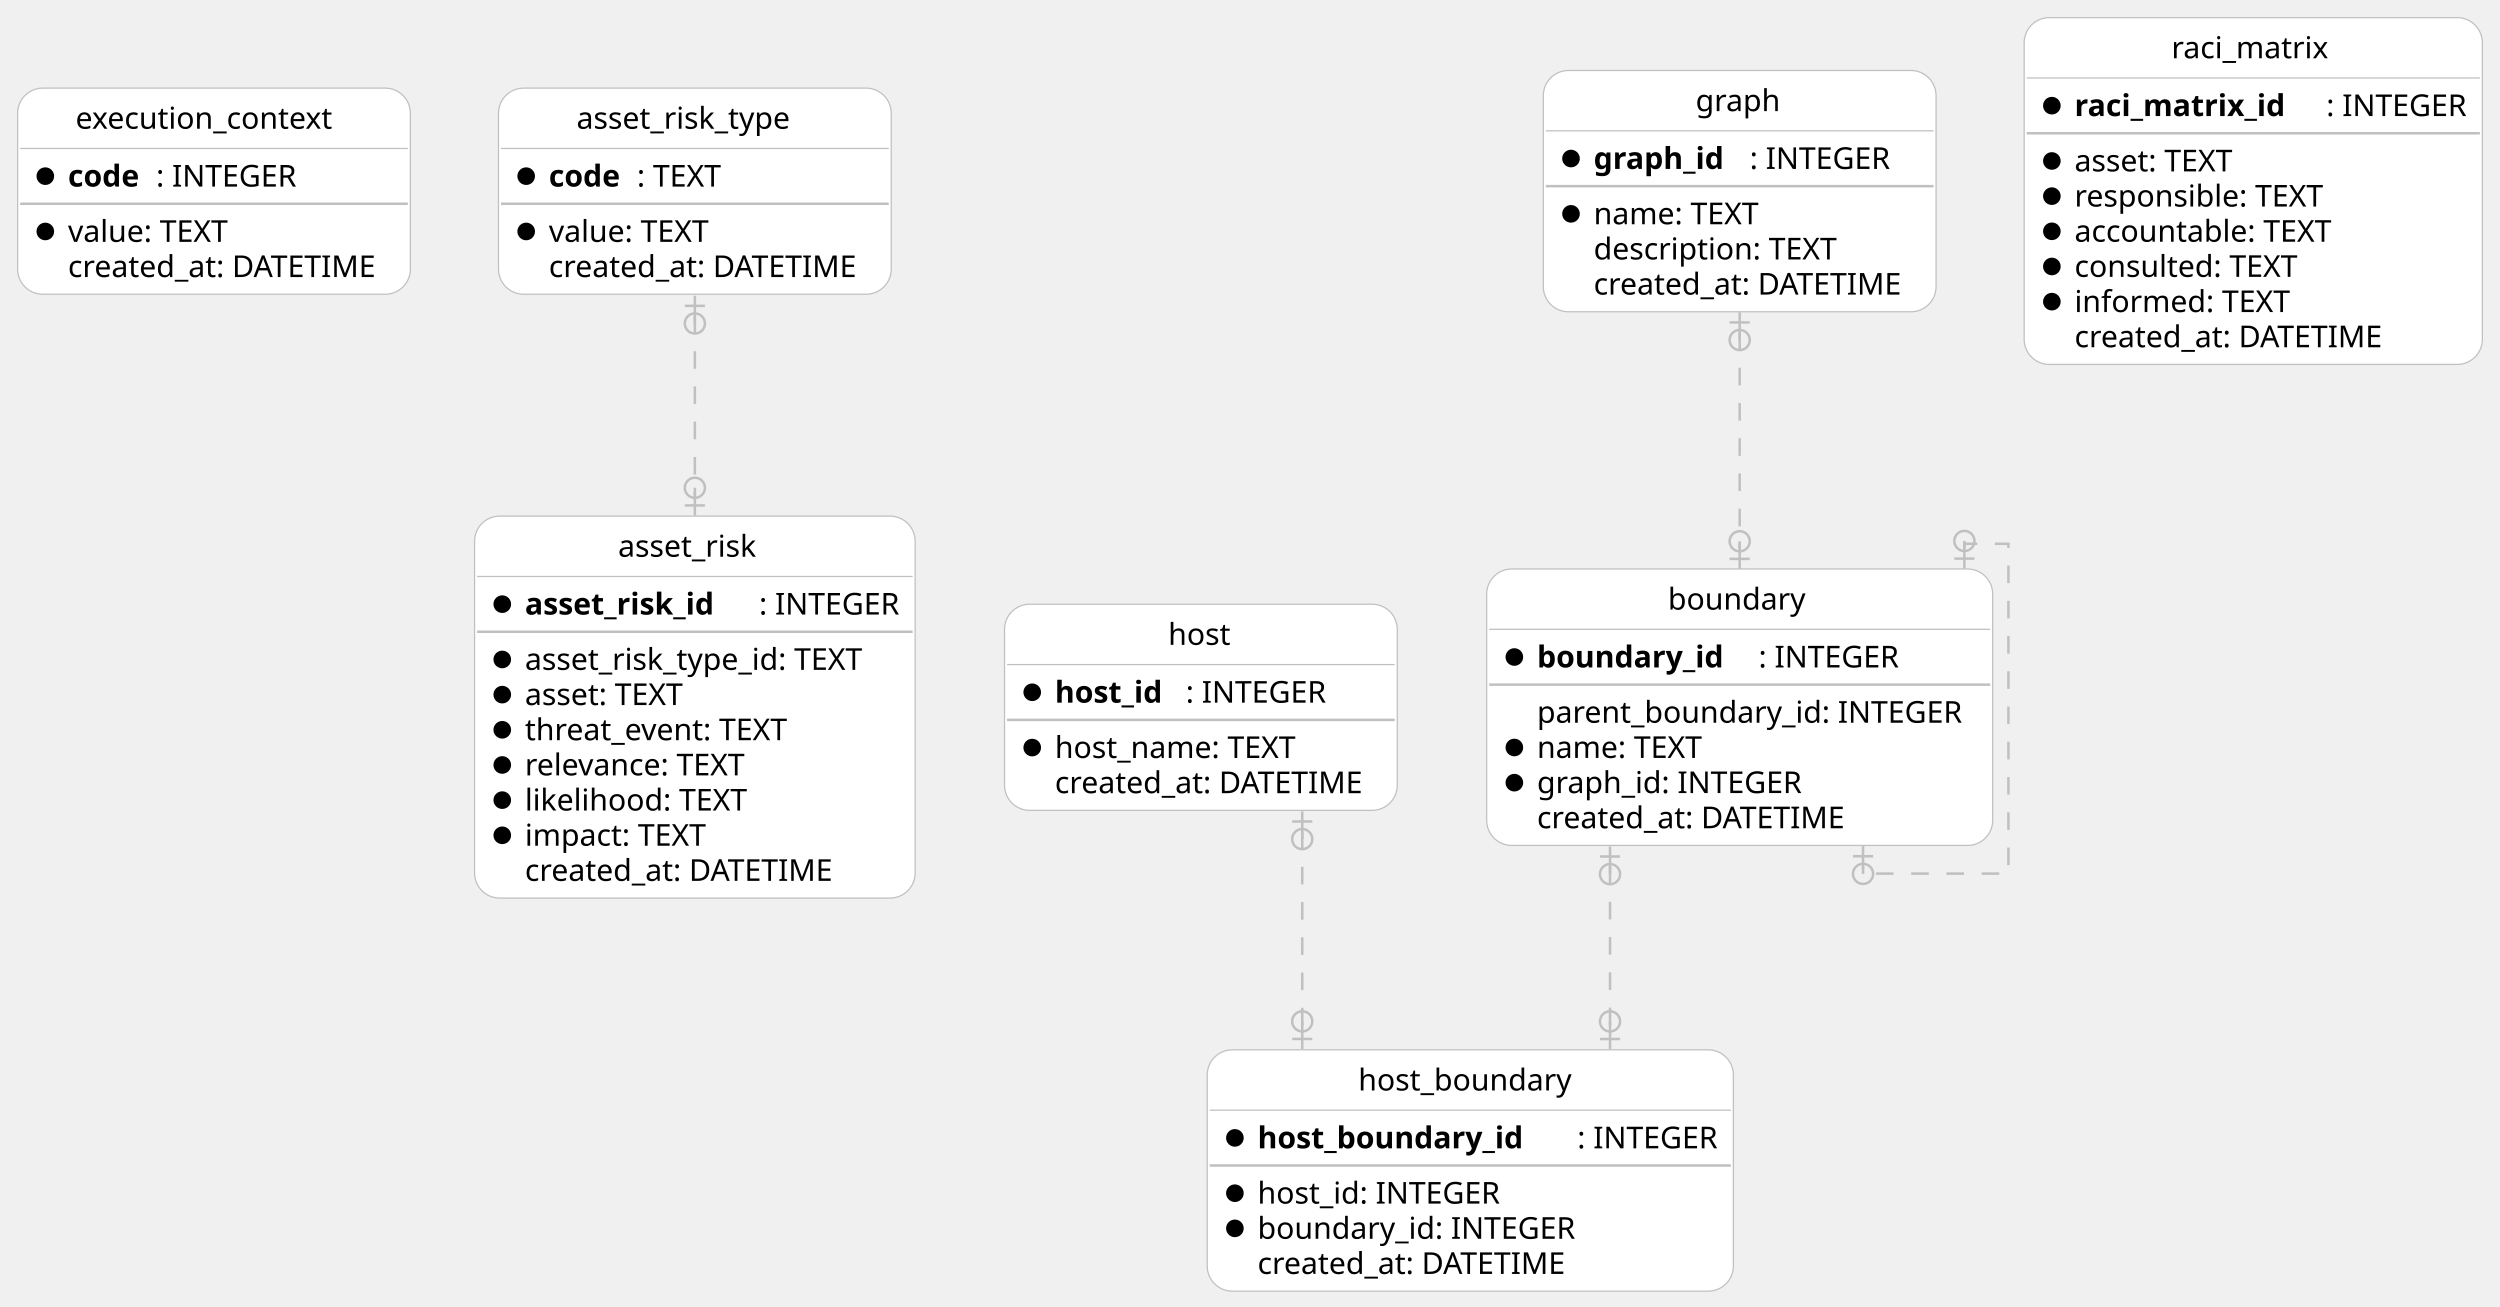
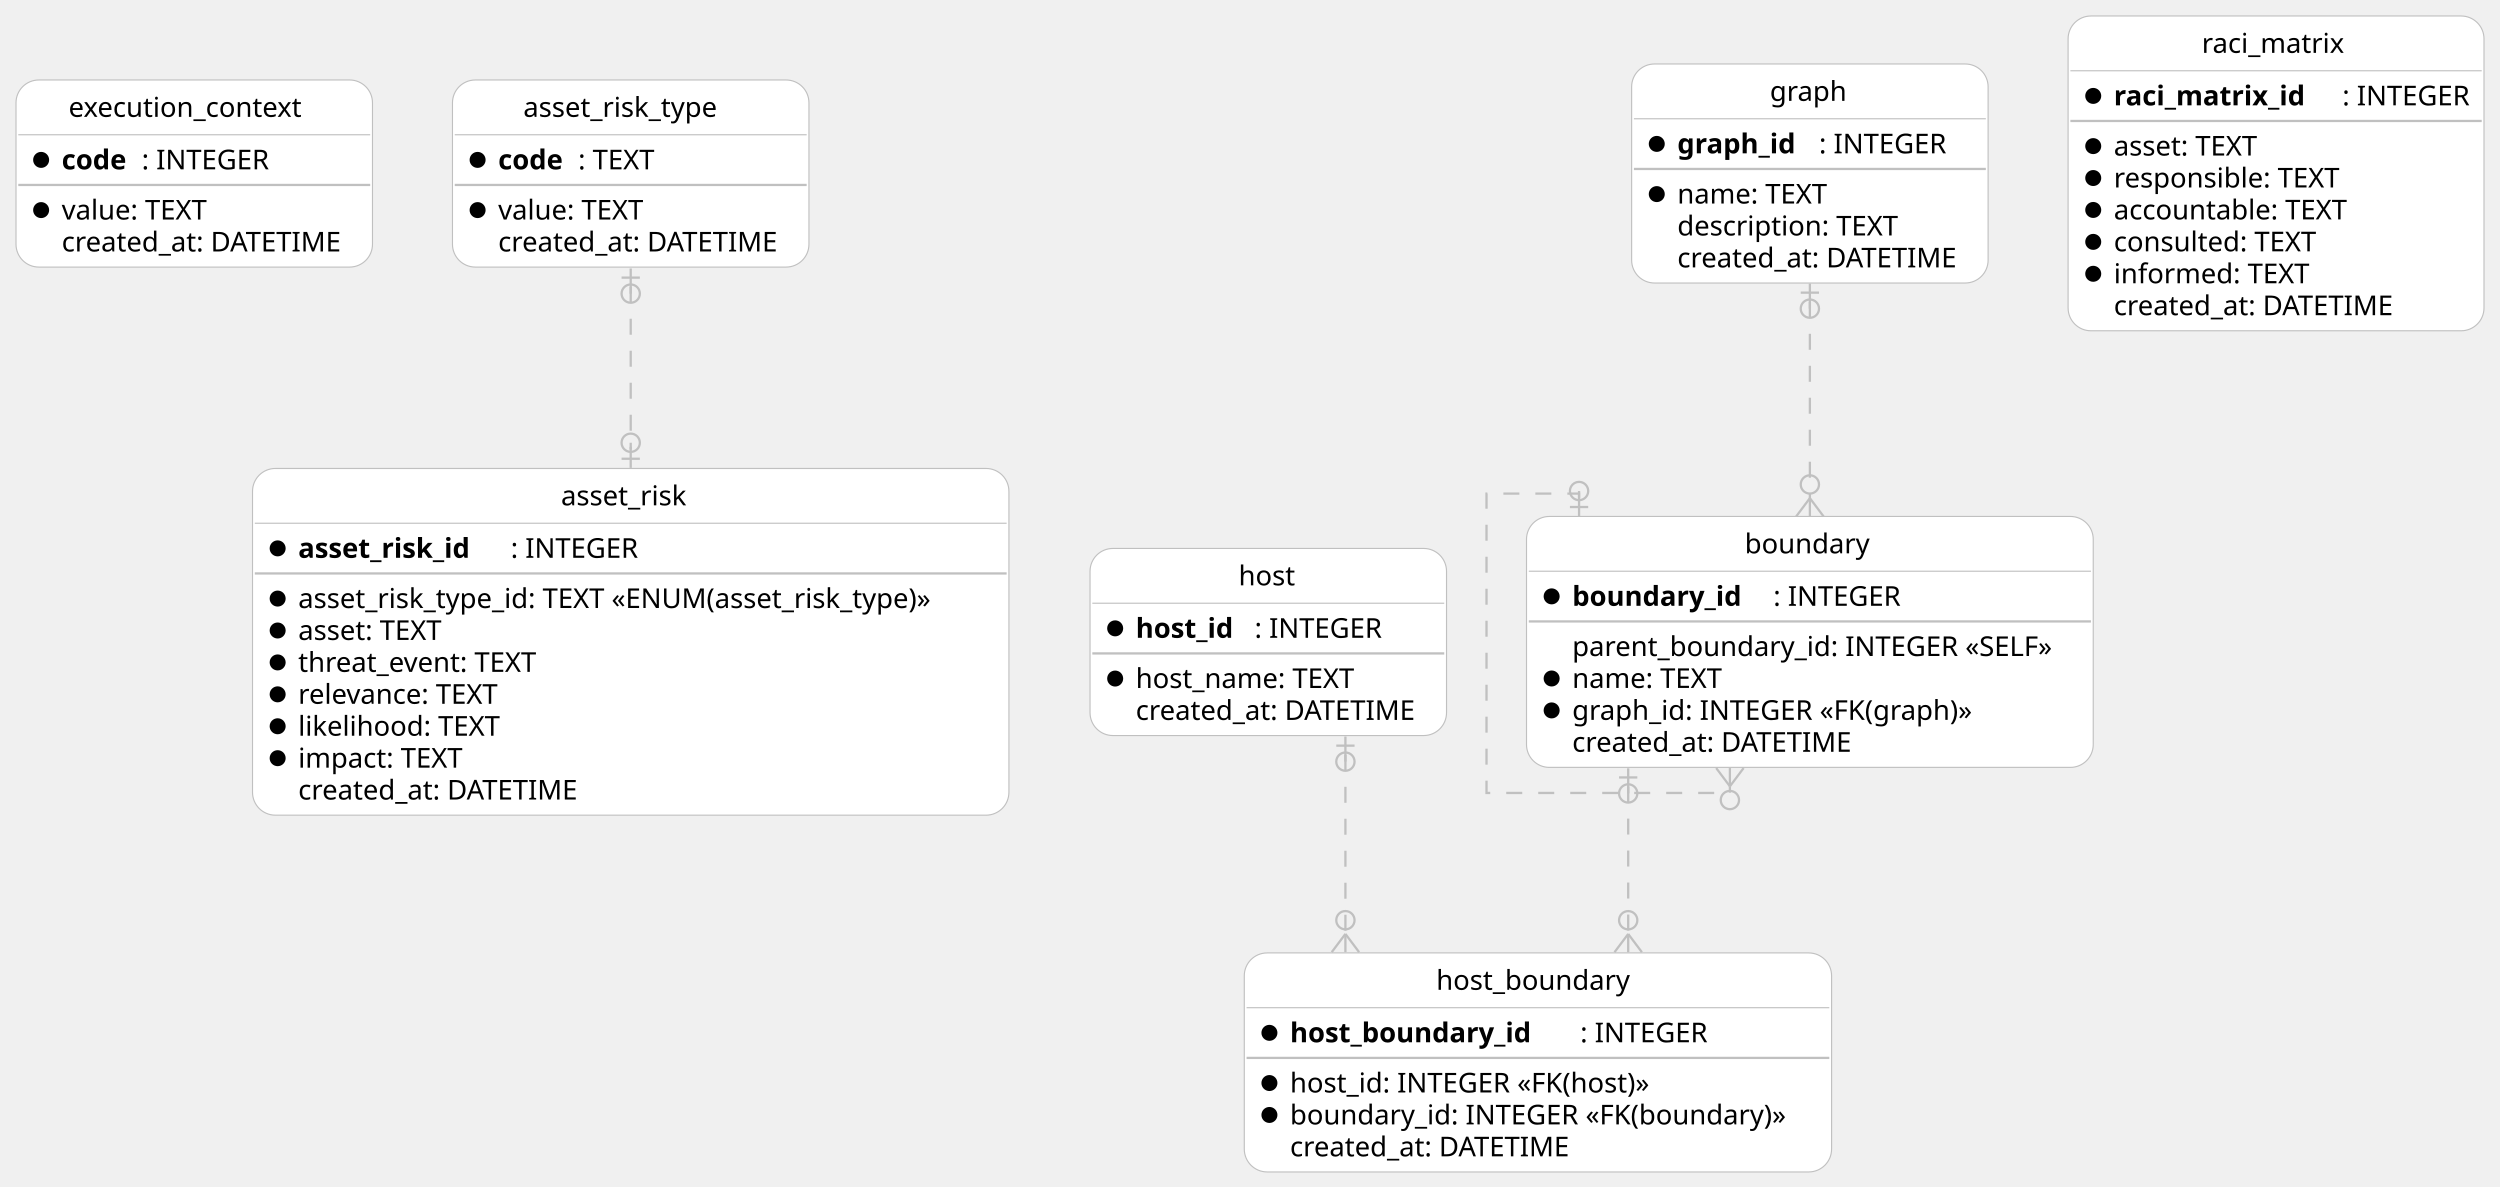
- <svg xmlns="http://www.w3.org/2000/svg" contentStyleType="text/css" height="519px" preserveAspectRatio="none" style="width:993px;height:519px;background:#FFFFFF;" version="1.1" viewBox="0 0 993 519" width="993px" zoomAndPan="magnify">
+ <svg xmlns="http://www.w3.org/2000/svg" contentStyleType="text/css" height="519px" preserveAspectRatio="none" style="width:1094px;height:519px;background:#FFFFFF;" version="1.1" viewBox="0 0 1094 519" width="1094px" zoomAndPan="magnify">
  <defs />
  <g>
    <g id="elem_execution_context">
      <rect codeLine="12" fill="#FFFFFF" height="81.875" id="execution_context" rx="10" ry="10" style="stroke:#C0C0C0;stroke-width:0.5;" width="156" x="7" y="35" />
      <text fill="#000000" font-family="sans-serif" font-size="12" lengthAdjust="spacing" textLength="110" x="30" y="51.139">execution_context</text>
      <line style="stroke:#C0C0C0;stroke-width:0.5;" x1="8" x2="162" y1="58.969" y2="58.969" />
      <ellipse cx="18" cy="69.969" fill="#000000" rx="3" ry="3" style="stroke:#000000;stroke-width:1.0;" />
      <text fill="#000000" font-family="sans-serif" font-size="12" font-weight="bold" lengthAdjust="spacing" textLength="35" x="27" y="74.107">code</text>
      <text fill="#000000" font-family="sans-serif" font-size="12" lengthAdjust="spacing" textLength="56" x="62" y="74.107">: INTEGER</text>
      <line style="stroke:#C0C0C0;stroke-width:1.0;" x1="8" x2="162" y1="80.938" y2="80.938" />
      <ellipse cx="18" cy="91.938" fill="#000000" rx="3" ry="3" style="stroke:#000000;stroke-width:1.0;" />
      <text fill="#000000" font-family="sans-serif" font-size="12" lengthAdjust="spacing" textLength="69" x="27" y="96.076">value: TEXT</text>
      <text fill="#000000" font-family="sans-serif" font-size="12" lengthAdjust="spacing" textLength="130" x="27" y="110.045">created_at: DATETIME</text>
    </g>
    <g id="elem_asset_risk_type">
      <rect codeLine="19" fill="#FFFFFF" height="81.875" id="asset_risk_type" rx="10" ry="10" style="stroke:#C0C0C0;stroke-width:0.5;" width="156" x="198" y="35" />
      <text fill="#000000" font-family="sans-serif" font-size="12" lengthAdjust="spacing" textLength="94" x="229" y="51.139">asset_risk_type</text>
      <line style="stroke:#C0C0C0;stroke-width:0.5;" x1="199" x2="353" y1="58.969" y2="58.969" />
      <ellipse cx="209" cy="69.969" fill="#000000" rx="3" ry="3" style="stroke:#000000;stroke-width:1.0;" />
      <text fill="#000000" font-family="sans-serif" font-size="12" font-weight="bold" lengthAdjust="spacing" textLength="35" x="218" y="74.107">code</text>
      <text fill="#000000" font-family="sans-serif" font-size="12" lengthAdjust="spacing" textLength="37" x="253" y="74.107">: TEXT</text>
      <line style="stroke:#C0C0C0;stroke-width:1.0;" x1="199" x2="353" y1="80.938" y2="80.938" />
      <ellipse cx="209" cy="91.938" fill="#000000" rx="3" ry="3" style="stroke:#000000;stroke-width:1.0;" />
      <text fill="#000000" font-family="sans-serif" font-size="12" lengthAdjust="spacing" textLength="69" x="218" y="96.076">value: TEXT</text>
      <text fill="#000000" font-family="sans-serif" font-size="12" lengthAdjust="spacing" textLength="130" x="218" y="110.045">created_at: DATETIME</text>
    </g>
    <g id="elem_host">
-       <rect codeLine="26" fill="#FFFFFF" height="81.875" id="host" rx="10" ry="10" style="stroke:#C0C0C0;stroke-width:0.5;" width="156" x="399" y="240" />
-       <text fill="#000000" font-family="sans-serif" font-size="12" lengthAdjust="spacing" textLength="26" x="464" y="256.139">host</text>
-       <line style="stroke:#C0C0C0;stroke-width:0.5;" x1="400" x2="554" y1="263.969" y2="263.969" />
-       <ellipse cx="410" cy="274.969" fill="#000000" rx="3" ry="3" style="stroke:#000000;stroke-width:1.0;" />
-       <text fill="#000000" font-family="sans-serif" font-size="12" font-weight="bold" lengthAdjust="spacing" textLength="52" x="419" y="279.107">host_id</text>
-       <text fill="#000000" font-family="sans-serif" font-size="12" lengthAdjust="spacing" textLength="56" x="471" y="279.107">: INTEGER</text>
-       <line style="stroke:#C0C0C0;stroke-width:1.0;" x1="400" x2="554" y1="285.938" y2="285.938" />
-       <ellipse cx="410" cy="296.938" fill="#000000" rx="3" ry="3" style="stroke:#000000;stroke-width:1.0;" />
-       <text fill="#000000" font-family="sans-serif" font-size="12" lengthAdjust="spacing" textLength="102" x="419" y="301.076">host_name: TEXT</text>
-       <text fill="#000000" font-family="sans-serif" font-size="12" lengthAdjust="spacing" textLength="130" x="419" y="315.045">created_at: DATETIME</text>
+       <rect codeLine="26" fill="#FFFFFF" height="81.875" id="host" rx="10" ry="10" style="stroke:#C0C0C0;stroke-width:0.5;" width="156" x="477" y="240" />
+       <text fill="#000000" font-family="sans-serif" font-size="12" lengthAdjust="spacing" textLength="26" x="542" y="256.139">host</text>
+       <line style="stroke:#C0C0C0;stroke-width:0.5;" x1="478" x2="632" y1="263.969" y2="263.969" />
+       <ellipse cx="488" cy="274.969" fill="#000000" rx="3" ry="3" style="stroke:#000000;stroke-width:1.0;" />
+       <text fill="#000000" font-family="sans-serif" font-size="12" font-weight="bold" lengthAdjust="spacing" textLength="52" x="497" y="279.107">host_id</text>
+       <text fill="#000000" font-family="sans-serif" font-size="12" lengthAdjust="spacing" textLength="56" x="549" y="279.107">: INTEGER</text>
+       <line style="stroke:#C0C0C0;stroke-width:1.0;" x1="478" x2="632" y1="285.938" y2="285.938" />
+       <ellipse cx="488" cy="296.938" fill="#000000" rx="3" ry="3" style="stroke:#000000;stroke-width:1.0;" />
+       <text fill="#000000" font-family="sans-serif" font-size="12" lengthAdjust="spacing" textLength="102" x="497" y="301.076">host_name: TEXT</text>
+       <text fill="#000000" font-family="sans-serif" font-size="12" lengthAdjust="spacing" textLength="130" x="497" y="315.045">created_at: DATETIME</text>
    </g>
    <g id="elem_graph">
-       <rect codeLine="33" fill="#FFFFFF" height="95.844" id="graph" rx="10" ry="10" style="stroke:#C0C0C0;stroke-width:0.5;" width="156" x="613" y="28" />
-       <text fill="#000000" font-family="sans-serif" font-size="12" lengthAdjust="spacing" textLength="35" x="673.5" y="44.139">graph</text>
-       <line style="stroke:#C0C0C0;stroke-width:0.5;" x1="614" x2="768" y1="51.969" y2="51.969" />
-       <ellipse cx="624" cy="62.969" fill="#000000" rx="3" ry="3" style="stroke:#000000;stroke-width:1.0;" />
-       <text fill="#000000" font-family="sans-serif" font-size="12" font-weight="bold" lengthAdjust="spacing" textLength="62" x="633" y="67.107">graph_id</text>
-       <text fill="#000000" font-family="sans-serif" font-size="12" lengthAdjust="spacing" textLength="56" x="695" y="67.107">: INTEGER</text>
-       <line style="stroke:#C0C0C0;stroke-width:1.0;" x1="614" x2="768" y1="73.938" y2="73.938" />
-       <ellipse cx="624" cy="84.938" fill="#000000" rx="3" ry="3" style="stroke:#000000;stroke-width:1.0;" />
-       <text fill="#000000" font-family="sans-serif" font-size="12" lengthAdjust="spacing" textLength="70" x="633" y="89.076">name: TEXT</text>
-       <text fill="#000000" font-family="sans-serif" font-size="12" lengthAdjust="spacing" textLength="105" x="633" y="103.045">description: TEXT</text>
-       <text fill="#000000" font-family="sans-serif" font-size="12" lengthAdjust="spacing" textLength="130" x="633" y="117.014">created_at: DATETIME</text>
+       <rect codeLine="33" fill="#FFFFFF" height="95.844" id="graph" rx="10" ry="10" style="stroke:#C0C0C0;stroke-width:0.5;" width="156" x="714" y="28" />
+       <text fill="#000000" font-family="sans-serif" font-size="12" lengthAdjust="spacing" textLength="35" x="774.5" y="44.139">graph</text>
+       <line style="stroke:#C0C0C0;stroke-width:0.5;" x1="715" x2="869" y1="51.969" y2="51.969" />
+       <ellipse cx="725" cy="62.969" fill="#000000" rx="3" ry="3" style="stroke:#000000;stroke-width:1.0;" />
+       <text fill="#000000" font-family="sans-serif" font-size="12" font-weight="bold" lengthAdjust="spacing" textLength="62" x="734" y="67.107">graph_id</text>
+       <text fill="#000000" font-family="sans-serif" font-size="12" lengthAdjust="spacing" textLength="56" x="796" y="67.107">: INTEGER</text>
+       <line style="stroke:#C0C0C0;stroke-width:1.0;" x1="715" x2="869" y1="73.938" y2="73.938" />
+       <ellipse cx="725" cy="84.938" fill="#000000" rx="3" ry="3" style="stroke:#000000;stroke-width:1.0;" />
+       <text fill="#000000" font-family="sans-serif" font-size="12" lengthAdjust="spacing" textLength="70" x="734" y="89.076">name: TEXT</text>
+       <text fill="#000000" font-family="sans-serif" font-size="12" lengthAdjust="spacing" textLength="105" x="734" y="103.045">description: TEXT</text>
+       <text fill="#000000" font-family="sans-serif" font-size="12" lengthAdjust="spacing" textLength="130" x="734" y="117.014">created_at: DATETIME</text>
    </g>
    <g id="elem_boundary">
-       <rect codeLine="41" fill="#FFFFFF" height="109.812" id="boundary" rx="10" ry="10" style="stroke:#C0C0C0;stroke-width:0.5;" width="201" x="590.5" y="226" />
-       <text fill="#000000" font-family="sans-serif" font-size="12" lengthAdjust="spacing" textLength="57" x="662.5" y="242.139">boundary</text>
-       <line style="stroke:#C0C0C0;stroke-width:0.5;" x1="591.5" x2="790.5" y1="249.969" y2="249.969" />
-       <ellipse cx="601.5" cy="260.969" fill="#000000" rx="3" ry="3" style="stroke:#000000;stroke-width:1.0;" />
-       <text fill="#000000" font-family="sans-serif" font-size="12" font-weight="bold" lengthAdjust="spacing" textLength="88" x="610.5" y="265.107">boundary_id</text>
-       <text fill="#000000" font-family="sans-serif" font-size="12" lengthAdjust="spacing" textLength="56" x="698.5" y="265.107">: INTEGER</text>
-       <line style="stroke:#C0C0C0;stroke-width:1.0;" x1="591.5" x2="790.5" y1="271.938" y2="271.938" />
-       <text fill="#000000" font-family="sans-serif" font-size="12" lengthAdjust="spacing" textLength="175" x="610.5" y="287.076">parent_boundary_id: INTEGER</text>
-       <ellipse cx="601.5" cy="296.906" fill="#000000" rx="3" ry="3" style="stroke:#000000;stroke-width:1.0;" />
-       <text fill="#000000" font-family="sans-serif" font-size="12" lengthAdjust="spacing" textLength="70" x="610.5" y="301.045">name: TEXT</text>
-       <ellipse cx="601.5" cy="310.875" fill="#000000" rx="3" ry="3" style="stroke:#000000;stroke-width:1.0;" />
-       <text fill="#000000" font-family="sans-serif" font-size="12" lengthAdjust="spacing" textLength="108" x="610.5" y="315.014">graph_id: INTEGER</text>
-       <text fill="#000000" font-family="sans-serif" font-size="12" lengthAdjust="spacing" textLength="130" x="610.5" y="328.982">created_at: DATETIME</text>
+       <rect codeLine="41" fill="#FFFFFF" height="109.812" id="boundary" rx="10" ry="10" style="stroke:#C0C0C0;stroke-width:0.5;" width="248" x="668" y="226" />
+       <text fill="#000000" font-family="sans-serif" font-size="12" lengthAdjust="spacing" textLength="57" x="763.5" y="242.139">boundary</text>
+       <line style="stroke:#C0C0C0;stroke-width:0.5;" x1="669" x2="915" y1="249.969" y2="249.969" />
+       <ellipse cx="679" cy="260.969" fill="#000000" rx="3" ry="3" style="stroke:#000000;stroke-width:1.0;" />
+       <text fill="#000000" font-family="sans-serif" font-size="12" font-weight="bold" lengthAdjust="spacing" textLength="88" x="688" y="265.107">boundary_id</text>
+       <text fill="#000000" font-family="sans-serif" font-size="12" lengthAdjust="spacing" textLength="56" x="776" y="265.107">: INTEGER</text>
+       <line style="stroke:#C0C0C0;stroke-width:1.0;" x1="669" x2="915" y1="271.938" y2="271.938" />
+       <text fill="#000000" font-family="sans-serif" font-size="12" lengthAdjust="spacing" textLength="222" x="688" y="287.076">parent_boundary_id: INTEGER «SELF»</text>
+       <ellipse cx="679" cy="296.906" fill="#000000" rx="3" ry="3" style="stroke:#000000;stroke-width:1.0;" />
+       <text fill="#000000" font-family="sans-serif" font-size="12" lengthAdjust="spacing" textLength="70" x="688" y="301.045">name: TEXT</text>
+       <ellipse cx="679" cy="310.875" fill="#000000" rx="3" ry="3" style="stroke:#000000;stroke-width:1.0;" />
+       <text fill="#000000" font-family="sans-serif" font-size="12" lengthAdjust="spacing" textLength="187" x="688" y="315.014">graph_id: INTEGER «FK(graph)»</text>
+       <text fill="#000000" font-family="sans-serif" font-size="12" lengthAdjust="spacing" textLength="130" x="688" y="328.982">created_at: DATETIME</text>
    </g>
    <g id="elem_host_boundary">
-       <rect codeLine="50" fill="#FFFFFF" height="95.844" id="host_boundary" rx="10" ry="10" style="stroke:#C0C0C0;stroke-width:0.5;" width="209" x="479.5" y="417" />
-       <text fill="#000000" font-family="sans-serif" font-size="12" lengthAdjust="spacing" textLength="89" x="539.5" y="433.139">host_boundary</text>
-       <line style="stroke:#C0C0C0;stroke-width:0.5;" x1="480.5" x2="687.5" y1="440.969" y2="440.969" />
-       <ellipse cx="490.5" cy="451.969" fill="#000000" rx="3" ry="3" style="stroke:#000000;stroke-width:1.0;" />
-       <text fill="#000000" font-family="sans-serif" font-size="12" font-weight="bold" lengthAdjust="spacing" textLength="127" x="499.5" y="456.107">host_boundary_id</text>
-       <text fill="#000000" font-family="sans-serif" font-size="12" lengthAdjust="spacing" textLength="56" x="626.5" y="456.107">: INTEGER</text>
-       <line style="stroke:#C0C0C0;stroke-width:1.0;" x1="480.5" x2="687.5" y1="462.938" y2="462.938" />
-       <ellipse cx="490.5" cy="473.938" fill="#000000" rx="3" ry="3" style="stroke:#000000;stroke-width:1.0;" />
-       <text fill="#000000" font-family="sans-serif" font-size="12" lengthAdjust="spacing" textLength="99" x="499.5" y="478.076">host_id: INTEGER</text>
-       <ellipse cx="490.5" cy="487.906" fill="#000000" rx="3" ry="3" style="stroke:#000000;stroke-width:1.0;" />
-       <text fill="#000000" font-family="sans-serif" font-size="12" lengthAdjust="spacing" textLength="130" x="499.5" y="492.045">boundary_id: INTEGER</text>
-       <text fill="#000000" font-family="sans-serif" font-size="12" lengthAdjust="spacing" textLength="130" x="499.5" y="506.014">created_at: DATETIME</text>
+       <rect codeLine="50" fill="#FFFFFF" height="95.844" id="host_boundary" rx="10" ry="10" style="stroke:#C0C0C0;stroke-width:0.5;" width="257" x="544.5" y="417" />
+       <text fill="#000000" font-family="sans-serif" font-size="12" lengthAdjust="spacing" textLength="89" x="628.5" y="433.139">host_boundary</text>
+       <line style="stroke:#C0C0C0;stroke-width:0.5;" x1="545.5" x2="800.5" y1="440.969" y2="440.969" />
+       <ellipse cx="555.5" cy="451.969" fill="#000000" rx="3" ry="3" style="stroke:#000000;stroke-width:1.0;" />
+       <text fill="#000000" font-family="sans-serif" font-size="12" font-weight="bold" lengthAdjust="spacing" textLength="127" x="564.5" y="456.107">host_boundary_id</text>
+       <text fill="#000000" font-family="sans-serif" font-size="12" lengthAdjust="spacing" textLength="56" x="691.5" y="456.107">: INTEGER</text>
+       <line style="stroke:#C0C0C0;stroke-width:1.0;" x1="545.5" x2="800.5" y1="462.938" y2="462.938" />
+       <ellipse cx="555.5" cy="473.938" fill="#000000" rx="3" ry="3" style="stroke:#000000;stroke-width:1.0;" />
+       <text fill="#000000" font-family="sans-serif" font-size="12" lengthAdjust="spacing" textLength="169" x="564.5" y="478.076">host_id: INTEGER «FK(host)»</text>
+       <ellipse cx="555.5" cy="487.906" fill="#000000" rx="3" ry="3" style="stroke:#000000;stroke-width:1.0;" />
+       <text fill="#000000" font-family="sans-serif" font-size="12" lengthAdjust="spacing" textLength="231" x="564.5" y="492.045">boundary_id: INTEGER «FK(boundary)»</text>
+       <text fill="#000000" font-family="sans-serif" font-size="12" lengthAdjust="spacing" textLength="130" x="564.5" y="506.014">created_at: DATETIME</text>
    </g>
    <g id="elem_raci_matrix">
-       <rect codeLine="58" fill="#FFFFFF" height="137.75" id="raci_matrix" rx="10" ry="10" style="stroke:#C0C0C0;stroke-width:0.5;" width="182" x="804" y="7" />
-       <text fill="#000000" font-family="sans-serif" font-size="12" lengthAdjust="spacing" textLength="65" x="862.5" y="23.139">raci_matrix</text>
-       <line style="stroke:#C0C0C0;stroke-width:0.5;" x1="805" x2="985" y1="30.969" y2="30.969" />
-       <ellipse cx="815" cy="41.969" fill="#000000" rx="3" ry="3" style="stroke:#000000;stroke-width:1.0;" />
-       <text fill="#000000" font-family="sans-serif" font-size="12" font-weight="bold" lengthAdjust="spacing" textLength="100" x="824" y="46.107">raci_matrix_id</text>
-       <text fill="#000000" font-family="sans-serif" font-size="12" lengthAdjust="spacing" textLength="56" x="924" y="46.107">: INTEGER</text>
-       <line style="stroke:#C0C0C0;stroke-width:1.0;" x1="805" x2="985" y1="52.938" y2="52.938" />
-       <ellipse cx="815" cy="63.938" fill="#000000" rx="3" ry="3" style="stroke:#000000;stroke-width:1.0;" />
-       <text fill="#000000" font-family="sans-serif" font-size="12" lengthAdjust="spacing" textLength="70" x="824" y="68.076">asset: TEXT</text>
-       <ellipse cx="815" cy="77.906" fill="#000000" rx="3" ry="3" style="stroke:#000000;stroke-width:1.0;" />
-       <text fill="#000000" font-family="sans-serif" font-size="12" lengthAdjust="spacing" textLength="109" x="824" y="82.045">responsible: TEXT</text>
-       <ellipse cx="815" cy="91.875" fill="#000000" rx="3" ry="3" style="stroke:#000000;stroke-width:1.0;" />
-       <text fill="#000000" font-family="sans-serif" font-size="12" lengthAdjust="spacing" textLength="110" x="824" y="96.014">accountable: TEXT</text>
-       <ellipse cx="815" cy="105.844" fill="#000000" rx="3" ry="3" style="stroke:#000000;stroke-width:1.0;" />
-       <text fill="#000000" font-family="sans-serif" font-size="12" lengthAdjust="spacing" textLength="96" x="824" y="109.982">consulted: TEXT</text>
-       <ellipse cx="815" cy="119.812" fill="#000000" rx="3" ry="3" style="stroke:#000000;stroke-width:1.0;" />
-       <text fill="#000000" font-family="sans-serif" font-size="12" lengthAdjust="spacing" textLength="91" x="824" y="123.951">informed: TEXT</text>
-       <text fill="#000000" font-family="sans-serif" font-size="12" lengthAdjust="spacing" textLength="130" x="824" y="137.92">created_at: DATETIME</text>
+       <rect codeLine="58" fill="#FFFFFF" height="137.75" id="raci_matrix" rx="10" ry="10" style="stroke:#C0C0C0;stroke-width:0.5;" width="182" x="905" y="7" />
+       <text fill="#000000" font-family="sans-serif" font-size="12" lengthAdjust="spacing" textLength="65" x="963.5" y="23.139">raci_matrix</text>
+       <line style="stroke:#C0C0C0;stroke-width:0.5;" x1="906" x2="1086" y1="30.969" y2="30.969" />
+       <ellipse cx="916" cy="41.969" fill="#000000" rx="3" ry="3" style="stroke:#000000;stroke-width:1.0;" />
+       <text fill="#000000" font-family="sans-serif" font-size="12" font-weight="bold" lengthAdjust="spacing" textLength="100" x="925" y="46.107">raci_matrix_id</text>
+       <text fill="#000000" font-family="sans-serif" font-size="12" lengthAdjust="spacing" textLength="56" x="1025" y="46.107">: INTEGER</text>
+       <line style="stroke:#C0C0C0;stroke-width:1.0;" x1="906" x2="1086" y1="52.938" y2="52.938" />
+       <ellipse cx="916" cy="63.938" fill="#000000" rx="3" ry="3" style="stroke:#000000;stroke-width:1.0;" />
+       <text fill="#000000" font-family="sans-serif" font-size="12" lengthAdjust="spacing" textLength="70" x="925" y="68.076">asset: TEXT</text>
+       <ellipse cx="916" cy="77.906" fill="#000000" rx="3" ry="3" style="stroke:#000000;stroke-width:1.0;" />
+       <text fill="#000000" font-family="sans-serif" font-size="12" lengthAdjust="spacing" textLength="109" x="925" y="82.045">responsible: TEXT</text>
+       <ellipse cx="916" cy="91.875" fill="#000000" rx="3" ry="3" style="stroke:#000000;stroke-width:1.0;" />
+       <text fill="#000000" font-family="sans-serif" font-size="12" lengthAdjust="spacing" textLength="110" x="925" y="96.014">accountable: TEXT</text>
+       <ellipse cx="916" cy="105.844" fill="#000000" rx="3" ry="3" style="stroke:#000000;stroke-width:1.0;" />
+       <text fill="#000000" font-family="sans-serif" font-size="12" lengthAdjust="spacing" textLength="96" x="925" y="109.982">consulted: TEXT</text>
+       <ellipse cx="916" cy="119.812" fill="#000000" rx="3" ry="3" style="stroke:#000000;stroke-width:1.0;" />
+       <text fill="#000000" font-family="sans-serif" font-size="12" lengthAdjust="spacing" textLength="91" x="925" y="123.951">informed: TEXT</text>
+       <text fill="#000000" font-family="sans-serif" font-size="12" lengthAdjust="spacing" textLength="130" x="925" y="137.92">created_at: DATETIME</text>
    </g>
    <g id="elem_asset_risk">
-       <rect codeLine="69" fill="#FFFFFF" height="151.719" id="asset_risk" rx="10" ry="10" style="stroke:#C0C0C0;stroke-width:0.5;" width="175" x="188.5" y="205" />
+       <rect codeLine="69" fill="#FFFFFF" height="151.719" id="asset_risk" rx="10" ry="10" style="stroke:#C0C0C0;stroke-width:0.5;" width="331" x="110.5" y="205" />
      <text fill="#000000" font-family="sans-serif" font-size="12" lengthAdjust="spacing" textLength="61" x="245.5" y="221.139">asset_risk</text>
-       <line style="stroke:#C0C0C0;stroke-width:0.5;" x1="189.5" x2="362.5" y1="228.969" y2="228.969" />
-       <ellipse cx="199.5" cy="239.969" fill="#000000" rx="3" ry="3" style="stroke:#000000;stroke-width:1.0;" />
-       <text fill="#000000" font-family="sans-serif" font-size="12" font-weight="bold" lengthAdjust="spacing" textLength="93" x="208.5" y="244.107">asset_risk_id</text>
-       <text fill="#000000" font-family="sans-serif" font-size="12" lengthAdjust="spacing" textLength="56" x="301.5" y="244.107">: INTEGER</text>
-       <line style="stroke:#C0C0C0;stroke-width:1.0;" x1="189.5" x2="362.5" y1="250.938" y2="250.938" />
-       <ellipse cx="199.5" cy="261.938" fill="#000000" rx="3" ry="3" style="stroke:#000000;stroke-width:1.0;" />
-       <text fill="#000000" font-family="sans-serif" font-size="12" lengthAdjust="spacing" textLength="148" x="208.5" y="266.076">asset_risk_type_id: TEXT</text>
-       <ellipse cx="199.5" cy="275.906" fill="#000000" rx="3" ry="3" style="stroke:#000000;stroke-width:1.0;" />
-       <text fill="#000000" font-family="sans-serif" font-size="12" lengthAdjust="spacing" textLength="70" x="208.5" y="280.045">asset: TEXT</text>
-       <ellipse cx="199.5" cy="289.875" fill="#000000" rx="3" ry="3" style="stroke:#000000;stroke-width:1.0;" />
-       <text fill="#000000" font-family="sans-serif" font-size="12" lengthAdjust="spacing" textLength="112" x="208.5" y="294.014">threat_event: TEXT</text>
-       <ellipse cx="199.5" cy="303.844" fill="#000000" rx="3" ry="3" style="stroke:#000000;stroke-width:1.0;" />
-       <text fill="#000000" font-family="sans-serif" font-size="12" lengthAdjust="spacing" textLength="97" x="208.5" y="307.982">relevance: TEXT</text>
-       <ellipse cx="199.5" cy="317.812" fill="#000000" rx="3" ry="3" style="stroke:#000000;stroke-width:1.0;" />
-       <text fill="#000000" font-family="sans-serif" font-size="12" lengthAdjust="spacing" textLength="95" x="208.5" y="321.951">likelihood: TEXT</text>
-       <ellipse cx="199.5" cy="331.781" fill="#000000" rx="3" ry="3" style="stroke:#000000;stroke-width:1.0;" />
-       <text fill="#000000" font-family="sans-serif" font-size="12" lengthAdjust="spacing" textLength="77" x="208.5" y="335.92">impact: TEXT</text>
-       <text fill="#000000" font-family="sans-serif" font-size="12" lengthAdjust="spacing" textLength="130" x="208.5" y="349.889">created_at: DATETIME</text>
+       <line style="stroke:#C0C0C0;stroke-width:0.5;" x1="111.5" x2="440.5" y1="228.969" y2="228.969" />
+       <ellipse cx="121.5" cy="239.969" fill="#000000" rx="3" ry="3" style="stroke:#000000;stroke-width:1.0;" />
+       <text fill="#000000" font-family="sans-serif" font-size="12" font-weight="bold" lengthAdjust="spacing" textLength="93" x="130.5" y="244.107">asset_risk_id</text>
+       <text fill="#000000" font-family="sans-serif" font-size="12" lengthAdjust="spacing" textLength="56" x="223.5" y="244.107">: INTEGER</text>
+       <line style="stroke:#C0C0C0;stroke-width:1.0;" x1="111.5" x2="440.5" y1="250.938" y2="250.938" />
+       <ellipse cx="121.5" cy="261.938" fill="#000000" rx="3" ry="3" style="stroke:#000000;stroke-width:1.0;" />
+       <text fill="#000000" font-family="sans-serif" font-size="12" lengthAdjust="spacing" textLength="305" x="130.5" y="266.076">asset_risk_type_id: TEXT «ENUM(asset_risk_type)»</text>
+       <ellipse cx="121.5" cy="275.906" fill="#000000" rx="3" ry="3" style="stroke:#000000;stroke-width:1.0;" />
+       <text fill="#000000" font-family="sans-serif" font-size="12" lengthAdjust="spacing" textLength="70" x="130.5" y="280.045">asset: TEXT</text>
+       <ellipse cx="121.5" cy="289.875" fill="#000000" rx="3" ry="3" style="stroke:#000000;stroke-width:1.0;" />
+       <text fill="#000000" font-family="sans-serif" font-size="12" lengthAdjust="spacing" textLength="112" x="130.5" y="294.014">threat_event: TEXT</text>
+       <ellipse cx="121.5" cy="303.844" fill="#000000" rx="3" ry="3" style="stroke:#000000;stroke-width:1.0;" />
+       <text fill="#000000" font-family="sans-serif" font-size="12" lengthAdjust="spacing" textLength="97" x="130.5" y="307.982">relevance: TEXT</text>
+       <ellipse cx="121.5" cy="317.812" fill="#000000" rx="3" ry="3" style="stroke:#000000;stroke-width:1.0;" />
+       <text fill="#000000" font-family="sans-serif" font-size="12" lengthAdjust="spacing" textLength="95" x="130.5" y="321.951">likelihood: TEXT</text>
+       <ellipse cx="121.5" cy="331.781" fill="#000000" rx="3" ry="3" style="stroke:#000000;stroke-width:1.0;" />
+       <text fill="#000000" font-family="sans-serif" font-size="12" lengthAdjust="spacing" textLength="77" x="130.5" y="335.92">impact: TEXT</text>
+       <text fill="#000000" font-family="sans-serif" font-size="12" lengthAdjust="spacing" textLength="130" x="130.5" y="349.889">created_at: DATETIME</text>
    </g>
    <g id="link_boundary_boundary">
-       <path codeLine="81" d="M780.25,217.872 C780.25,217.872 780.25,216 780.25,216 C780.25,216 797.75,216 797.75,216 C797.75,216 797.75,347 797.75,347 C797.75,347 740,347 740,347 C740,347 740,344.101 740,344.101 " fill="none" id="boundary-boundary" style="stroke:#C0C0C0;stroke-width:1.0;stroke-dasharray:7.0,7.0;" />
-       <line style="stroke:#C0C0C0;stroke-width:1.0;" x1="740" x2="740" y1="347.101" y2="336.101" />
-       <ellipse cx="740" cy="347.101" fill="none" rx="4" ry="4" style="stroke:#C0C0C0;stroke-width:1.0;" />
-       <line style="stroke:#C0C0C0;stroke-width:1.0;" x1="736" x2="744" y1="340.101" y2="340.101" />
-       <line style="stroke:#C0C0C0;stroke-width:1.0;" x1="780.25" x2="780.25" y1="214.872" y2="225.872" />
-       <ellipse cx="780.25" cy="214.872" fill="none" rx="4" ry="4" style="stroke:#C0C0C0;stroke-width:1.0;" />
-       <line style="stroke:#C0C0C0;stroke-width:1.0;" x1="784.25" x2="776.25" y1="221.872" y2="221.872" />
+       <path codeLine="81" d="M691,217.872 C691,217.872 691,216 691,216 C691,216 650.5,216 650.5,216 C650.5,216 650.5,347 650.5,347 C650.5,347 757,347 757,347 C757,347 757,344.101 757,344.101 " fill="none" id="boundary-boundary" style="stroke:#C0C0C0;stroke-width:1.0;stroke-dasharray:7.0,7.0;" />
+       <line style="stroke:#C0C0C0;stroke-width:1.0;" x1="757" x2="751" y1="344.101" y2="336.101" />
+       <line style="stroke:#C0C0C0;stroke-width:1.0;" x1="757" x2="763" y1="344.101" y2="336.101" />
+       <line style="stroke:#C0C0C0;stroke-width:1.0;" x1="757" x2="757" y1="344.101" y2="336.101" />
+       <ellipse cx="757" cy="350.101" fill="none" rx="4" ry="4" style="stroke:#C0C0C0;stroke-width:1.0;" />
+       <line style="stroke:#C0C0C0;stroke-width:1.0;" x1="691" x2="691" y1="214.872" y2="225.872" />
+       <ellipse cx="691" cy="214.872" fill="none" rx="4" ry="4" style="stroke:#C0C0C0;stroke-width:1.0;" />
+       <line style="stroke:#C0C0C0;stroke-width:1.0;" x1="695" x2="687" y1="221.872" y2="221.872" />
    </g>
    <g id="link_graph_boundary">
-       <path codeLine="82" d="M691,132.063 C691,132.063 691,217.994 691,217.994 " fill="none" id="graph-boundary" style="stroke:#C0C0C0;stroke-width:1.0;stroke-dasharray:7.0,7.0;" />
-       <line style="stroke:#C0C0C0;stroke-width:1.0;" x1="691" x2="691" y1="214.994" y2="225.994" />
-       <ellipse cx="691" cy="214.994" fill="none" rx="4" ry="4" style="stroke:#C0C0C0;stroke-width:1.0;" />
-       <line style="stroke:#C0C0C0;stroke-width:1.0;" x1="695" x2="687" y1="221.994" y2="221.994" />
-       <line style="stroke:#C0C0C0;stroke-width:1.0;" x1="691" x2="691" y1="135.063" y2="124.063" />
-       <ellipse cx="691" cy="135.063" fill="none" rx="4" ry="4" style="stroke:#C0C0C0;stroke-width:1.0;" />
-       <line style="stroke:#C0C0C0;stroke-width:1.0;" x1="687" x2="695" y1="128.063" y2="128.063" />
+       <path codeLine="82" d="M792,132.063 C792,132.063 792,217.994 792,217.994 " fill="none" id="graph-boundary" style="stroke:#C0C0C0;stroke-width:1.0;stroke-dasharray:7.0,7.0;" />
+       <line style="stroke:#C0C0C0;stroke-width:1.0;" x1="792" x2="798" y1="217.994" y2="225.994" />
+       <line style="stroke:#C0C0C0;stroke-width:1.0;" x1="792" x2="786" y1="217.994" y2="225.994" />
+       <line style="stroke:#C0C0C0;stroke-width:1.0;" x1="792" x2="792" y1="217.994" y2="225.994" />
+       <ellipse cx="792" cy="211.994" fill="none" rx="4" ry="4" style="stroke:#C0C0C0;stroke-width:1.0;" />
+       <line style="stroke:#C0C0C0;stroke-width:1.0;" x1="792" x2="792" y1="135.063" y2="124.063" />
+       <ellipse cx="792" cy="135.063" fill="none" rx="4" ry="4" style="stroke:#C0C0C0;stroke-width:1.0;" />
+       <line style="stroke:#C0C0C0;stroke-width:1.0;" x1="788" x2="796" y1="128.063" y2="128.063" />
    </g>
    <g id="link_host_host_boundary">
-       <path codeLine="83" d="M517.25,330.293 C517.25,330.293 517.25,408.679 517.25,408.679 " fill="none" id="host-host_boundary" style="stroke:#C0C0C0;stroke-width:1.0;stroke-dasharray:7.0,7.0;" />
-       <line style="stroke:#C0C0C0;stroke-width:1.0;" x1="517.25" x2="517.25" y1="405.679" y2="416.679" />
-       <ellipse cx="517.25" cy="405.679" fill="none" rx="4" ry="4" style="stroke:#C0C0C0;stroke-width:1.0;" />
-       <line style="stroke:#C0C0C0;stroke-width:1.0;" x1="521.25" x2="513.25" y1="412.679" y2="412.679" />
-       <line style="stroke:#C0C0C0;stroke-width:1.0;" x1="517.25" x2="517.25" y1="333.293" y2="322.293" />
-       <ellipse cx="517.25" cy="333.293" fill="none" rx="4" ry="4" style="stroke:#C0C0C0;stroke-width:1.0;" />
-       <line style="stroke:#C0C0C0;stroke-width:1.0;" x1="513.25" x2="521.25" y1="326.293" y2="326.293" />
+       <path codeLine="83" d="M588.75,330.293 C588.75,330.293 588.75,408.679 588.75,408.679 " fill="none" id="host-host_boundary" style="stroke:#C0C0C0;stroke-width:1.0;stroke-dasharray:7.0,7.0;" />
+       <line style="stroke:#C0C0C0;stroke-width:1.0;" x1="588.75" x2="594.75" y1="408.679" y2="416.679" />
+       <line style="stroke:#C0C0C0;stroke-width:1.0;" x1="588.75" x2="582.75" y1="408.679" y2="416.679" />
+       <line style="stroke:#C0C0C0;stroke-width:1.0;" x1="588.75" x2="588.75" y1="408.679" y2="416.679" />
+       <ellipse cx="588.75" cy="402.679" fill="none" rx="4" ry="4" style="stroke:#C0C0C0;stroke-width:1.0;" />
+       <line style="stroke:#C0C0C0;stroke-width:1.0;" x1="588.75" x2="588.75" y1="333.293" y2="322.293" />
+       <ellipse cx="588.75" cy="333.293" fill="none" rx="4" ry="4" style="stroke:#C0C0C0;stroke-width:1.0;" />
+       <line style="stroke:#C0C0C0;stroke-width:1.0;" x1="584.75" x2="592.75" y1="326.293" y2="326.293" />
    </g>
    <g id="link_boundary_host_boundary">
-       <path codeLine="84" d="M639.5,344.206 C639.5,344.206 639.5,408.697 639.5,408.697 " fill="none" id="boundary-host_boundary" style="stroke:#C0C0C0;stroke-width:1.0;stroke-dasharray:7.0,7.0;" />
-       <line style="stroke:#C0C0C0;stroke-width:1.0;" x1="639.5" x2="639.5" y1="405.697" y2="416.697" />
-       <ellipse cx="639.5" cy="405.697" fill="none" rx="4" ry="4" style="stroke:#C0C0C0;stroke-width:1.0;" />
-       <line style="stroke:#C0C0C0;stroke-width:1.0;" x1="643.5" x2="635.5" y1="412.697" y2="412.697" />
-       <line style="stroke:#C0C0C0;stroke-width:1.0;" x1="639.5" x2="639.5" y1="347.206" y2="336.206" />
-       <ellipse cx="639.5" cy="347.206" fill="none" rx="4" ry="4" style="stroke:#C0C0C0;stroke-width:1.0;" />
-       <line style="stroke:#C0C0C0;stroke-width:1.0;" x1="635.5" x2="643.5" y1="340.206" y2="340.206" />
+       <path codeLine="84" d="M712.5,344.206 C712.5,344.206 712.5,408.697 712.5,408.697 " fill="none" id="boundary-host_boundary" style="stroke:#C0C0C0;stroke-width:1.0;stroke-dasharray:7.0,7.0;" />
+       <line style="stroke:#C0C0C0;stroke-width:1.0;" x1="712.5" x2="718.5" y1="408.697" y2="416.697" />
+       <line style="stroke:#C0C0C0;stroke-width:1.0;" x1="712.5" x2="706.5" y1="408.697" y2="416.697" />
+       <line style="stroke:#C0C0C0;stroke-width:1.0;" x1="712.5" x2="712.5" y1="408.697" y2="416.697" />
+       <ellipse cx="712.5" cy="402.697" fill="none" rx="4" ry="4" style="stroke:#C0C0C0;stroke-width:1.0;" />
+       <line style="stroke:#C0C0C0;stroke-width:1.0;" x1="712.5" x2="712.5" y1="347.206" y2="336.206" />
+       <ellipse cx="712.5" cy="347.206" fill="none" rx="4" ry="4" style="stroke:#C0C0C0;stroke-width:1.0;" />
+       <line style="stroke:#C0C0C0;stroke-width:1.0;" x1="708.5" x2="716.5" y1="340.206" y2="340.206" />
    </g>
    <g id="link_asset_risk_type_asset_risk">
      <path codeLine="85" d="M276,125.485 C276,125.485 276,196.748 276,196.748 " fill="none" id="asset_risk_type-asset_risk" style="stroke:#C0C0C0;stroke-width:1.0;stroke-dasharray:7.0,7.0;" />
      <line style="stroke:#C0C0C0;stroke-width:1.0;" x1="276" x2="276" y1="193.748" y2="204.748" />
      <ellipse cx="276" cy="193.748" fill="none" rx="4" ry="4" style="stroke:#C0C0C0;stroke-width:1.0;" />
      <line style="stroke:#C0C0C0;stroke-width:1.0;" x1="280" x2="272" y1="200.748" y2="200.748" />
      <line style="stroke:#C0C0C0;stroke-width:1.0;" x1="276" x2="276" y1="128.485" y2="117.485" />
      <ellipse cx="276" cy="128.485" fill="none" rx="4" ry="4" style="stroke:#C0C0C0;stroke-width:1.0;" />
      <line style="stroke:#C0C0C0;stroke-width:1.0;" x1="272" x2="280" y1="121.485" y2="121.485" />
    </g>
  </g>
</svg>
